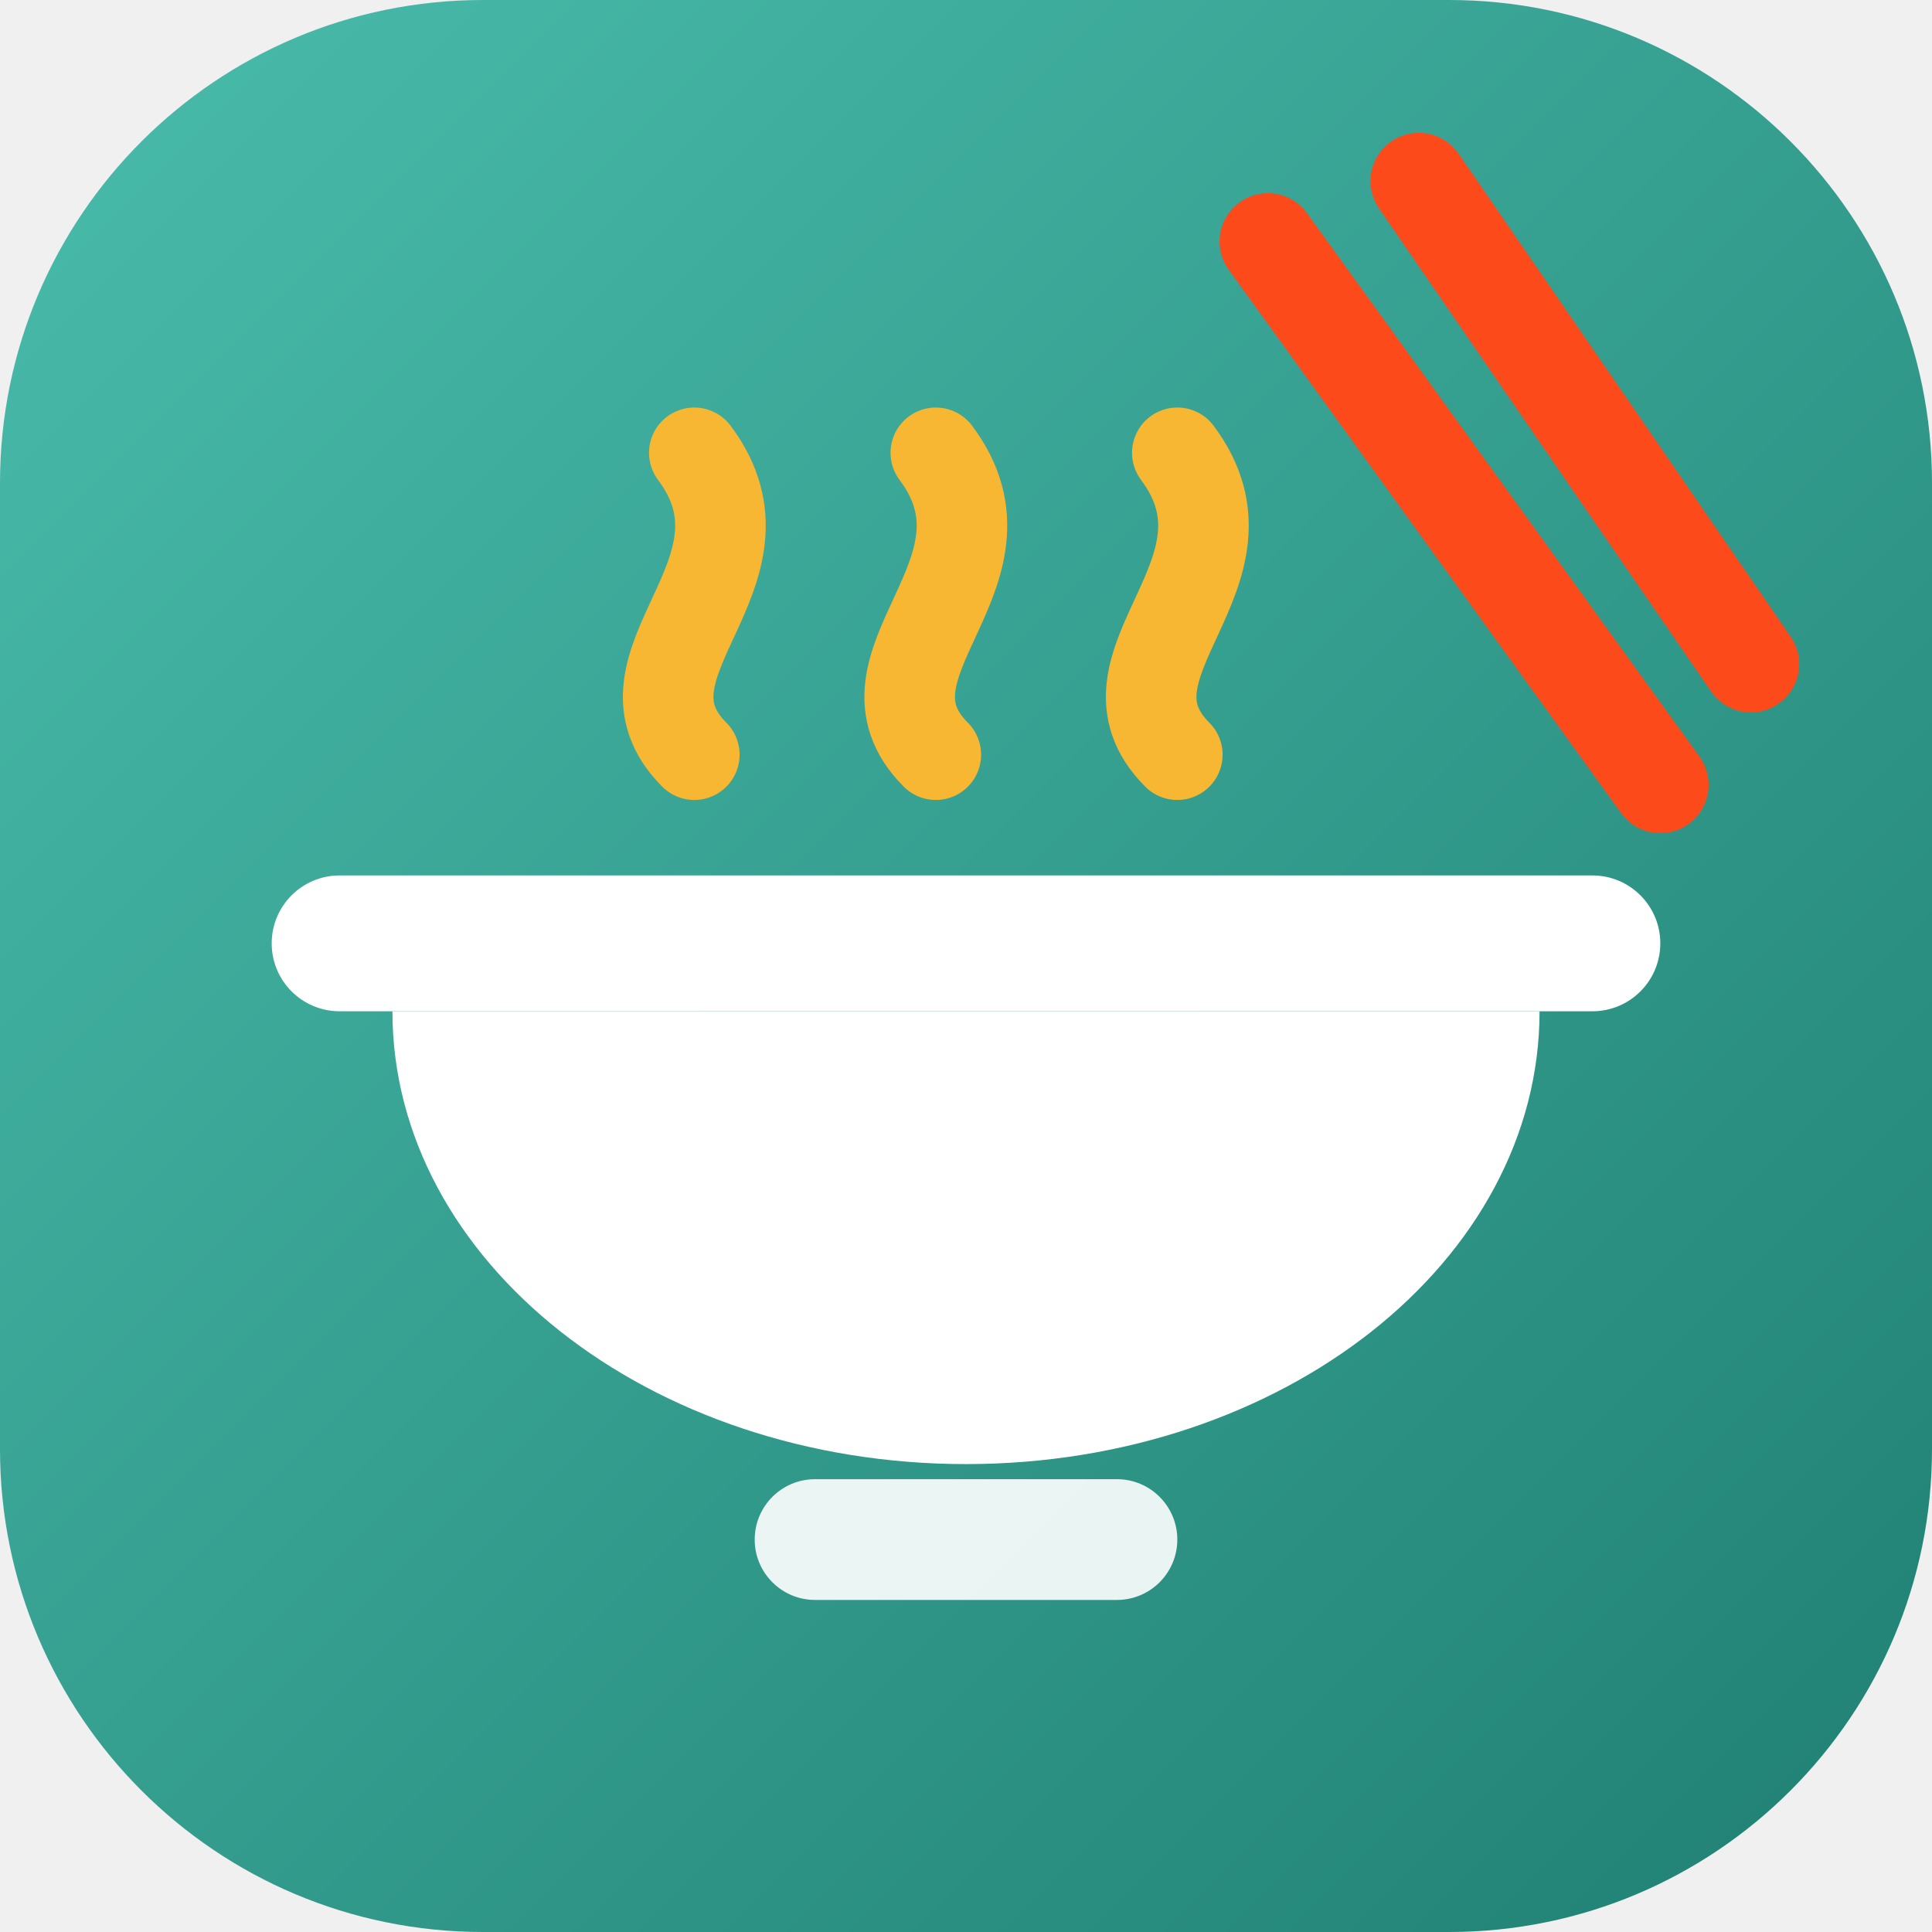
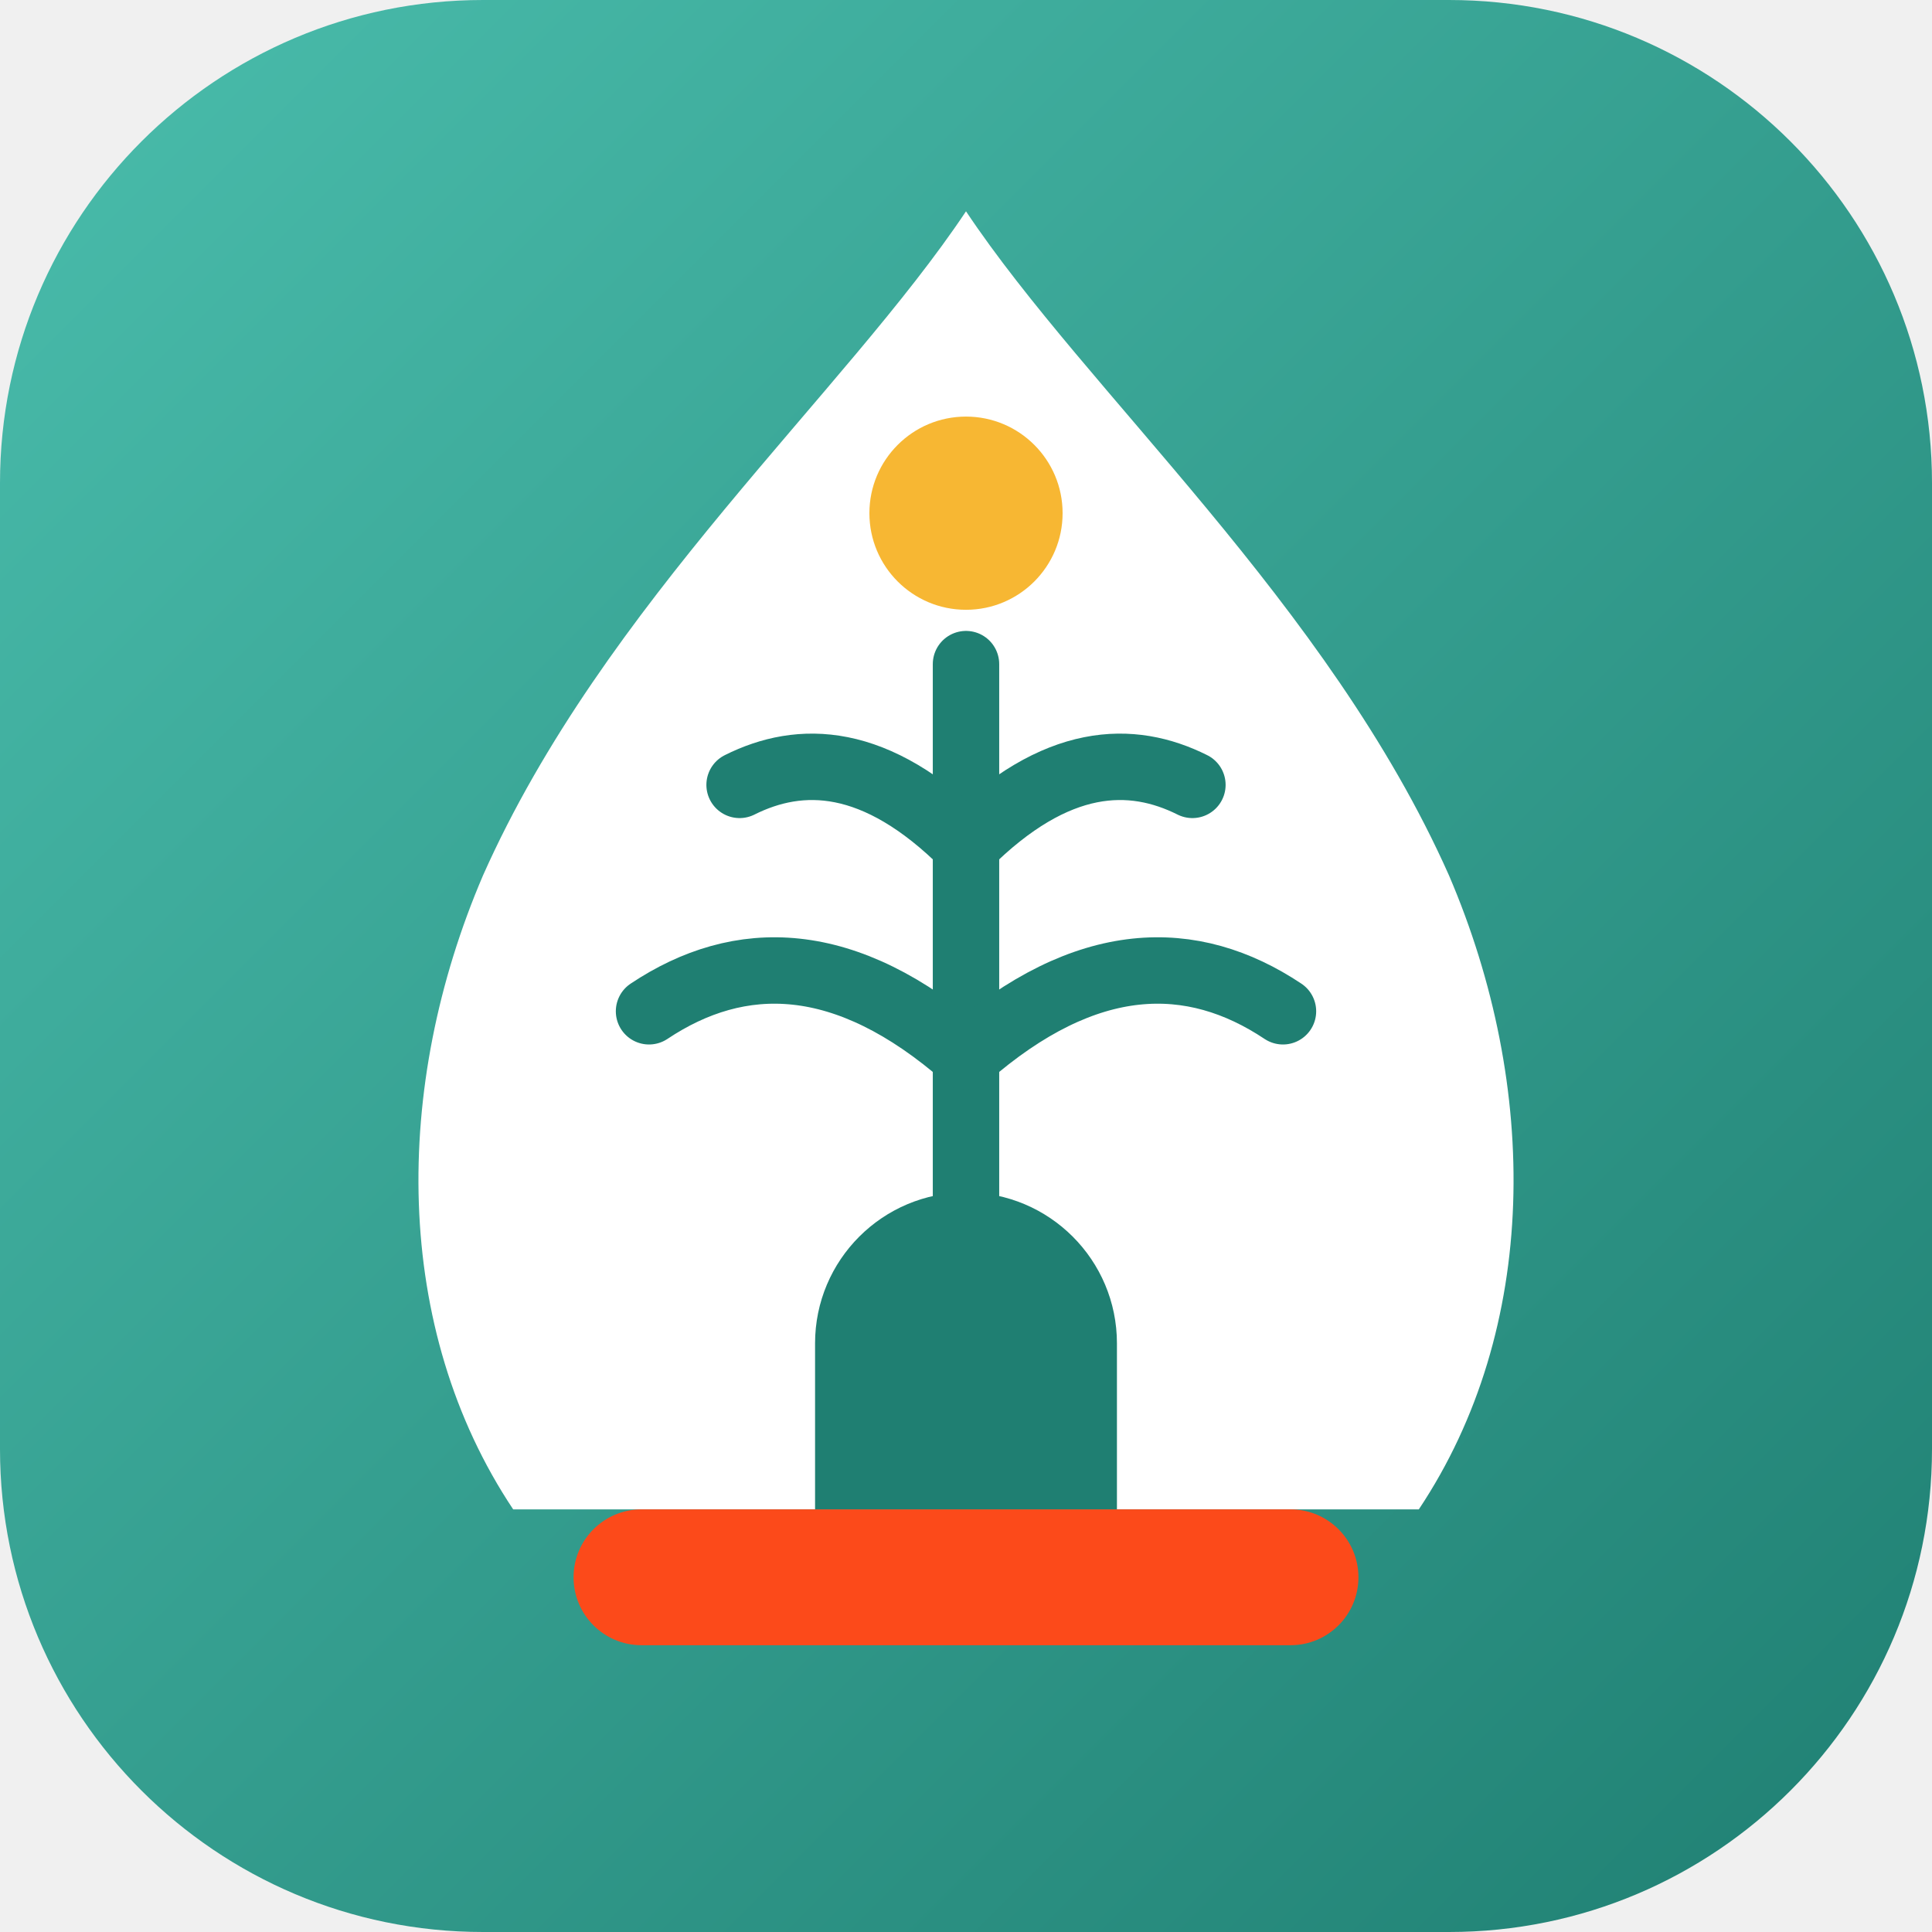
<svg xmlns="http://www.w3.org/2000/svg" viewBox="0 0 64 64">
  <defs>
    <linearGradient id="g" x1="0" y1="0" x2="1" y2="1">
      <stop offset="0" stop-color="#4ABDAC" />
      <stop offset="1" stop-color="#1F7F72" />
    </linearGradient>
  </defs>
  <rect width="64" height="64" rx="16" fill="url(#g)" />
-   <g fill="none" stroke-linecap="round">
-     <path d="M42 8l13 18M47 6l11 16" stroke="#FC4A1A" stroke-width="3.2" />
-     <path d="M23 25c-3-3 3-6 0-10M31 25c-3-3 3-6 0-10M39 25c-3-3 3-6 0-10" stroke="#F7B733" stroke-width="3" />
+   <path d="M32 7C36 13 44 20 48 29C51 36 51 44 47 50H17C13 44 13 36 16 29C20 20 28 13 32 7Z" fill="#fff" />
+   <g fill="none" stroke="#1F7F72" stroke-width="2.2" stroke-linecap="round">
+     <path d="M32 43V22" />
+     <path d="M32 35C28 31.5 24.5 31.5 21.5 33.5M32 35C36 31.5 39.5 31.5 42.5 33.5" />
+     <path d="M32 28C29 25 26.5 25 24.5 26M32 28C35 25 37.5 25 39.5 26" />
  </g>
-   <rect x="9" y="29" width="46" height="4.5" rx="2.25" fill="#fff" />
-   <path d="M13 33.5h38a19 15 0 0 1-38 0z" fill="#fff" />
-   <rect x="25" y="49" width="14" height="4" rx="2" fill="#fff" opacity=".9" />
+   <path d="M27 50V44.5a5 5 0 0 1 10 0V50Z" fill="#1F7F72" />
+   <circle cx="32" cy="17" r="3.2" fill="#F7B733" />
+   <rect x="19" y="50" width="26" height="4.5" rx="2.25" fill="#FC4A1A" />
</svg>
